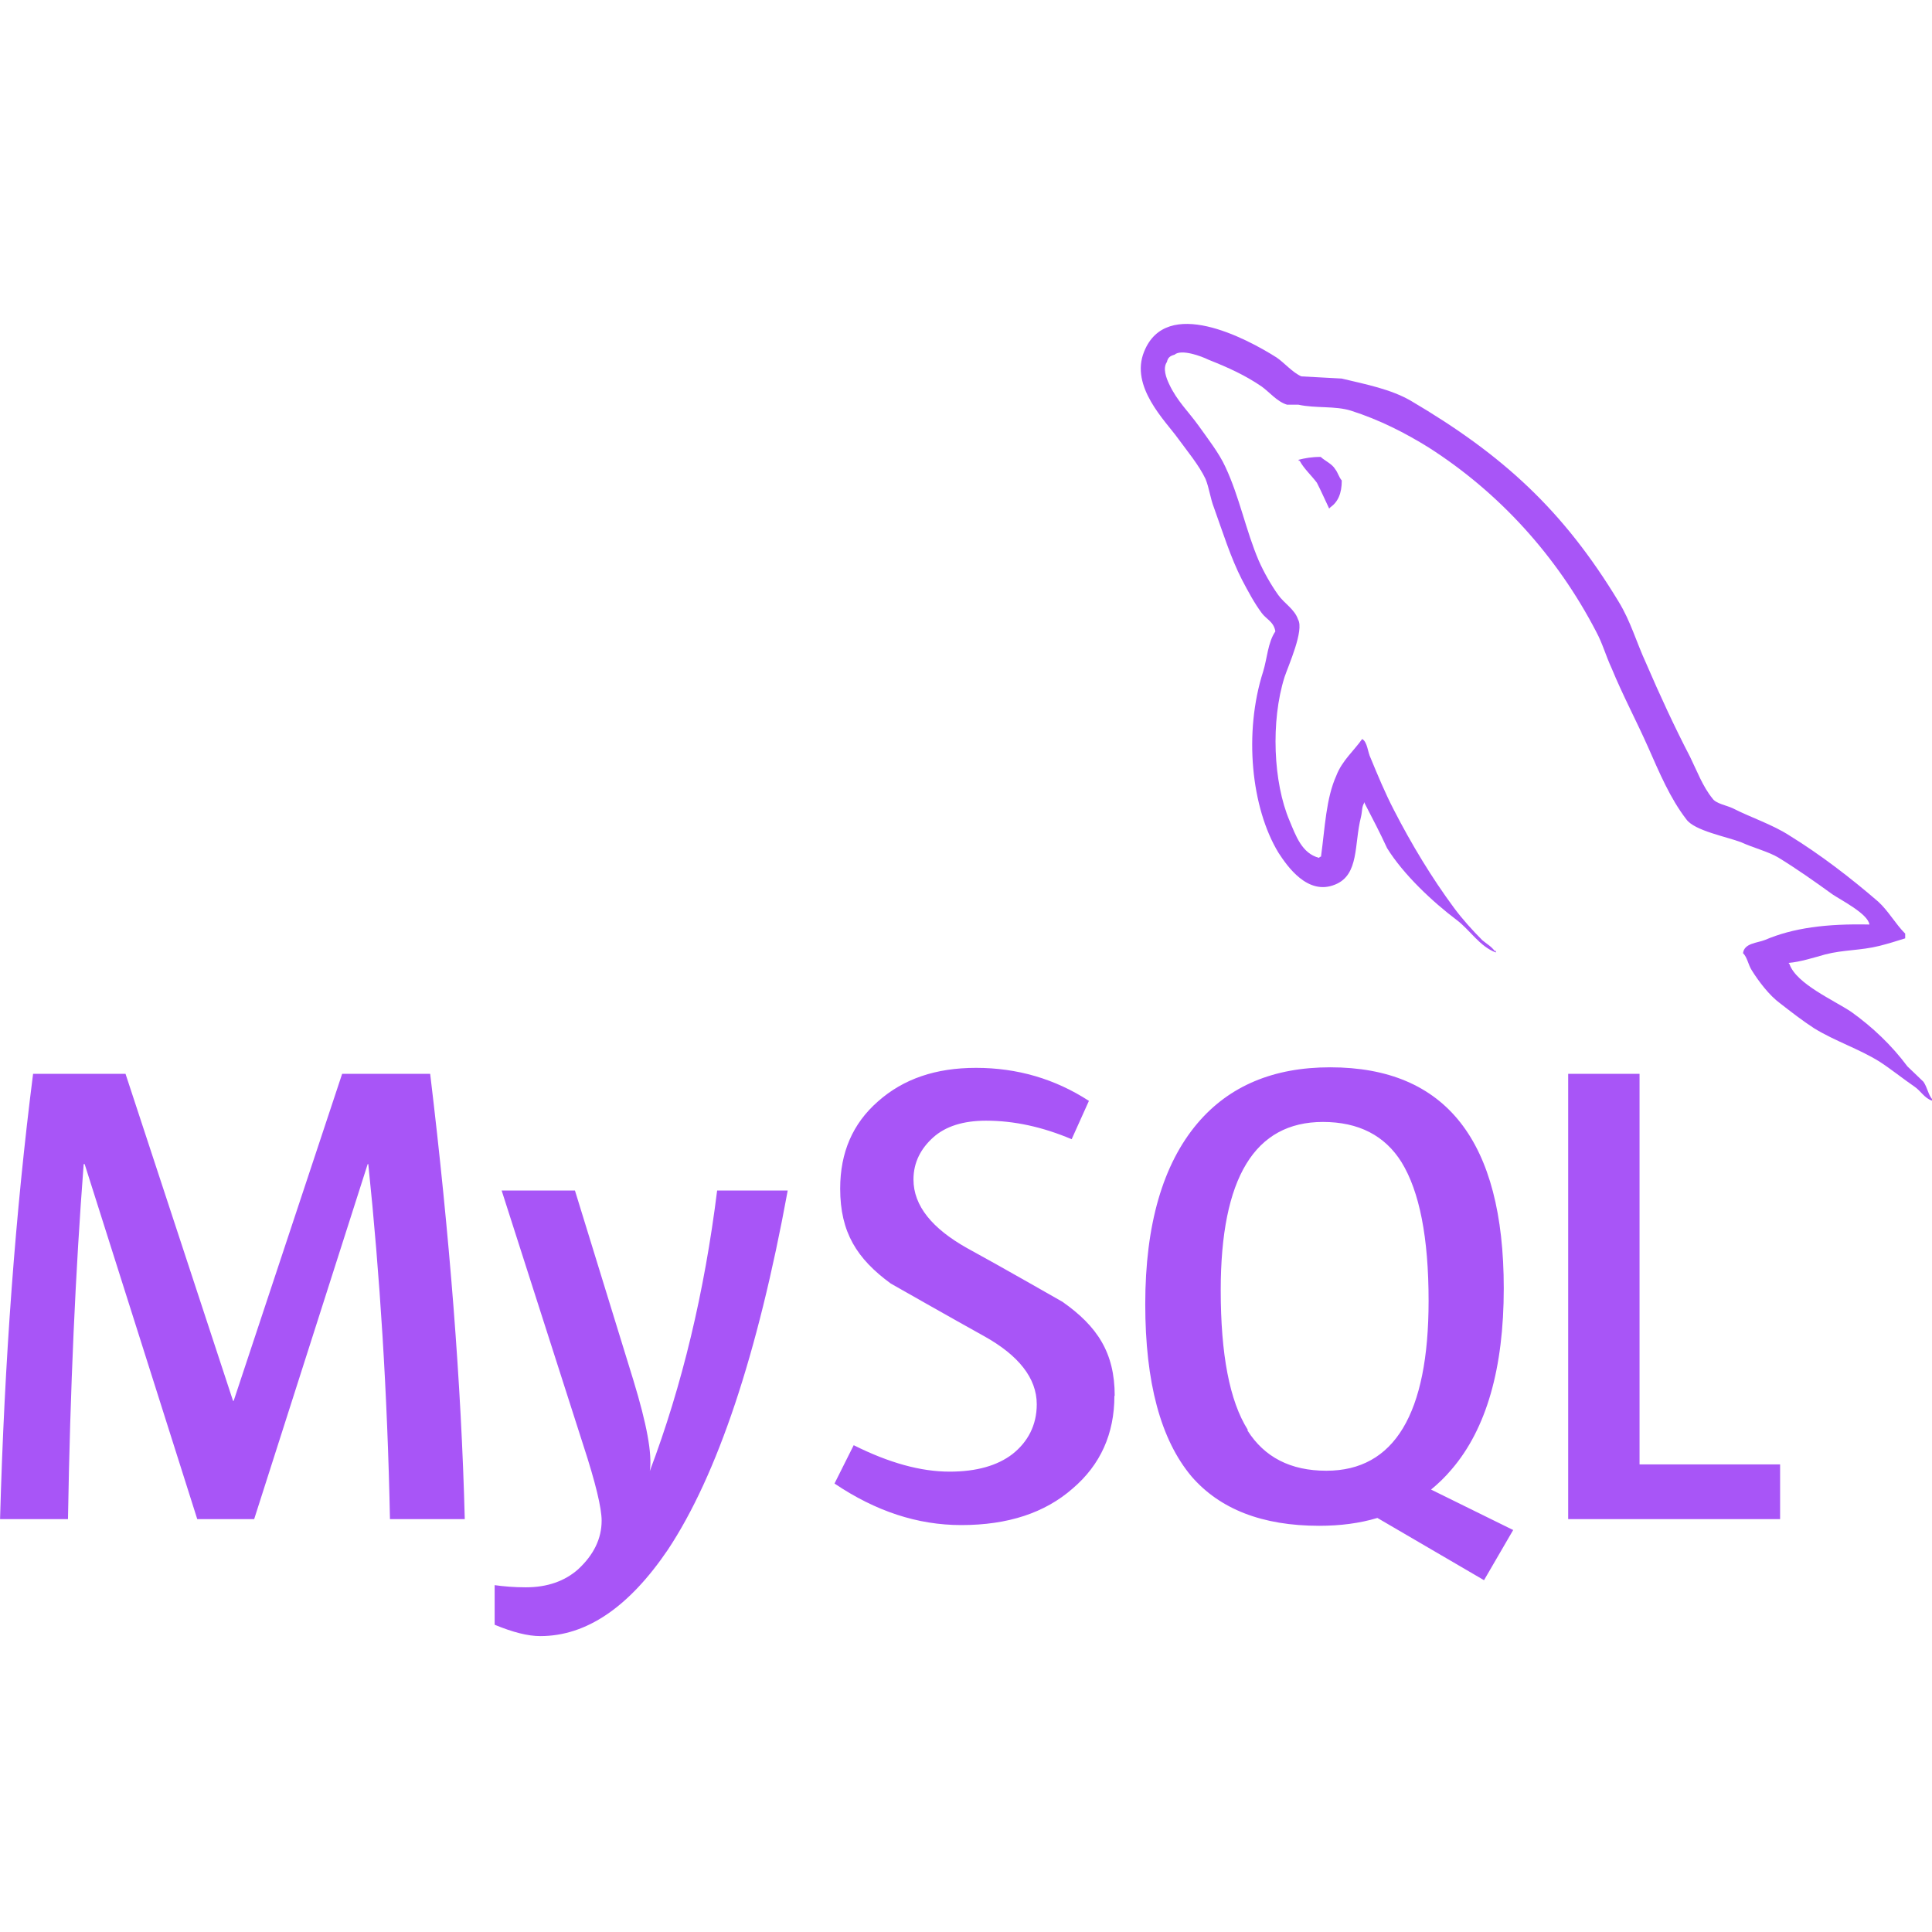
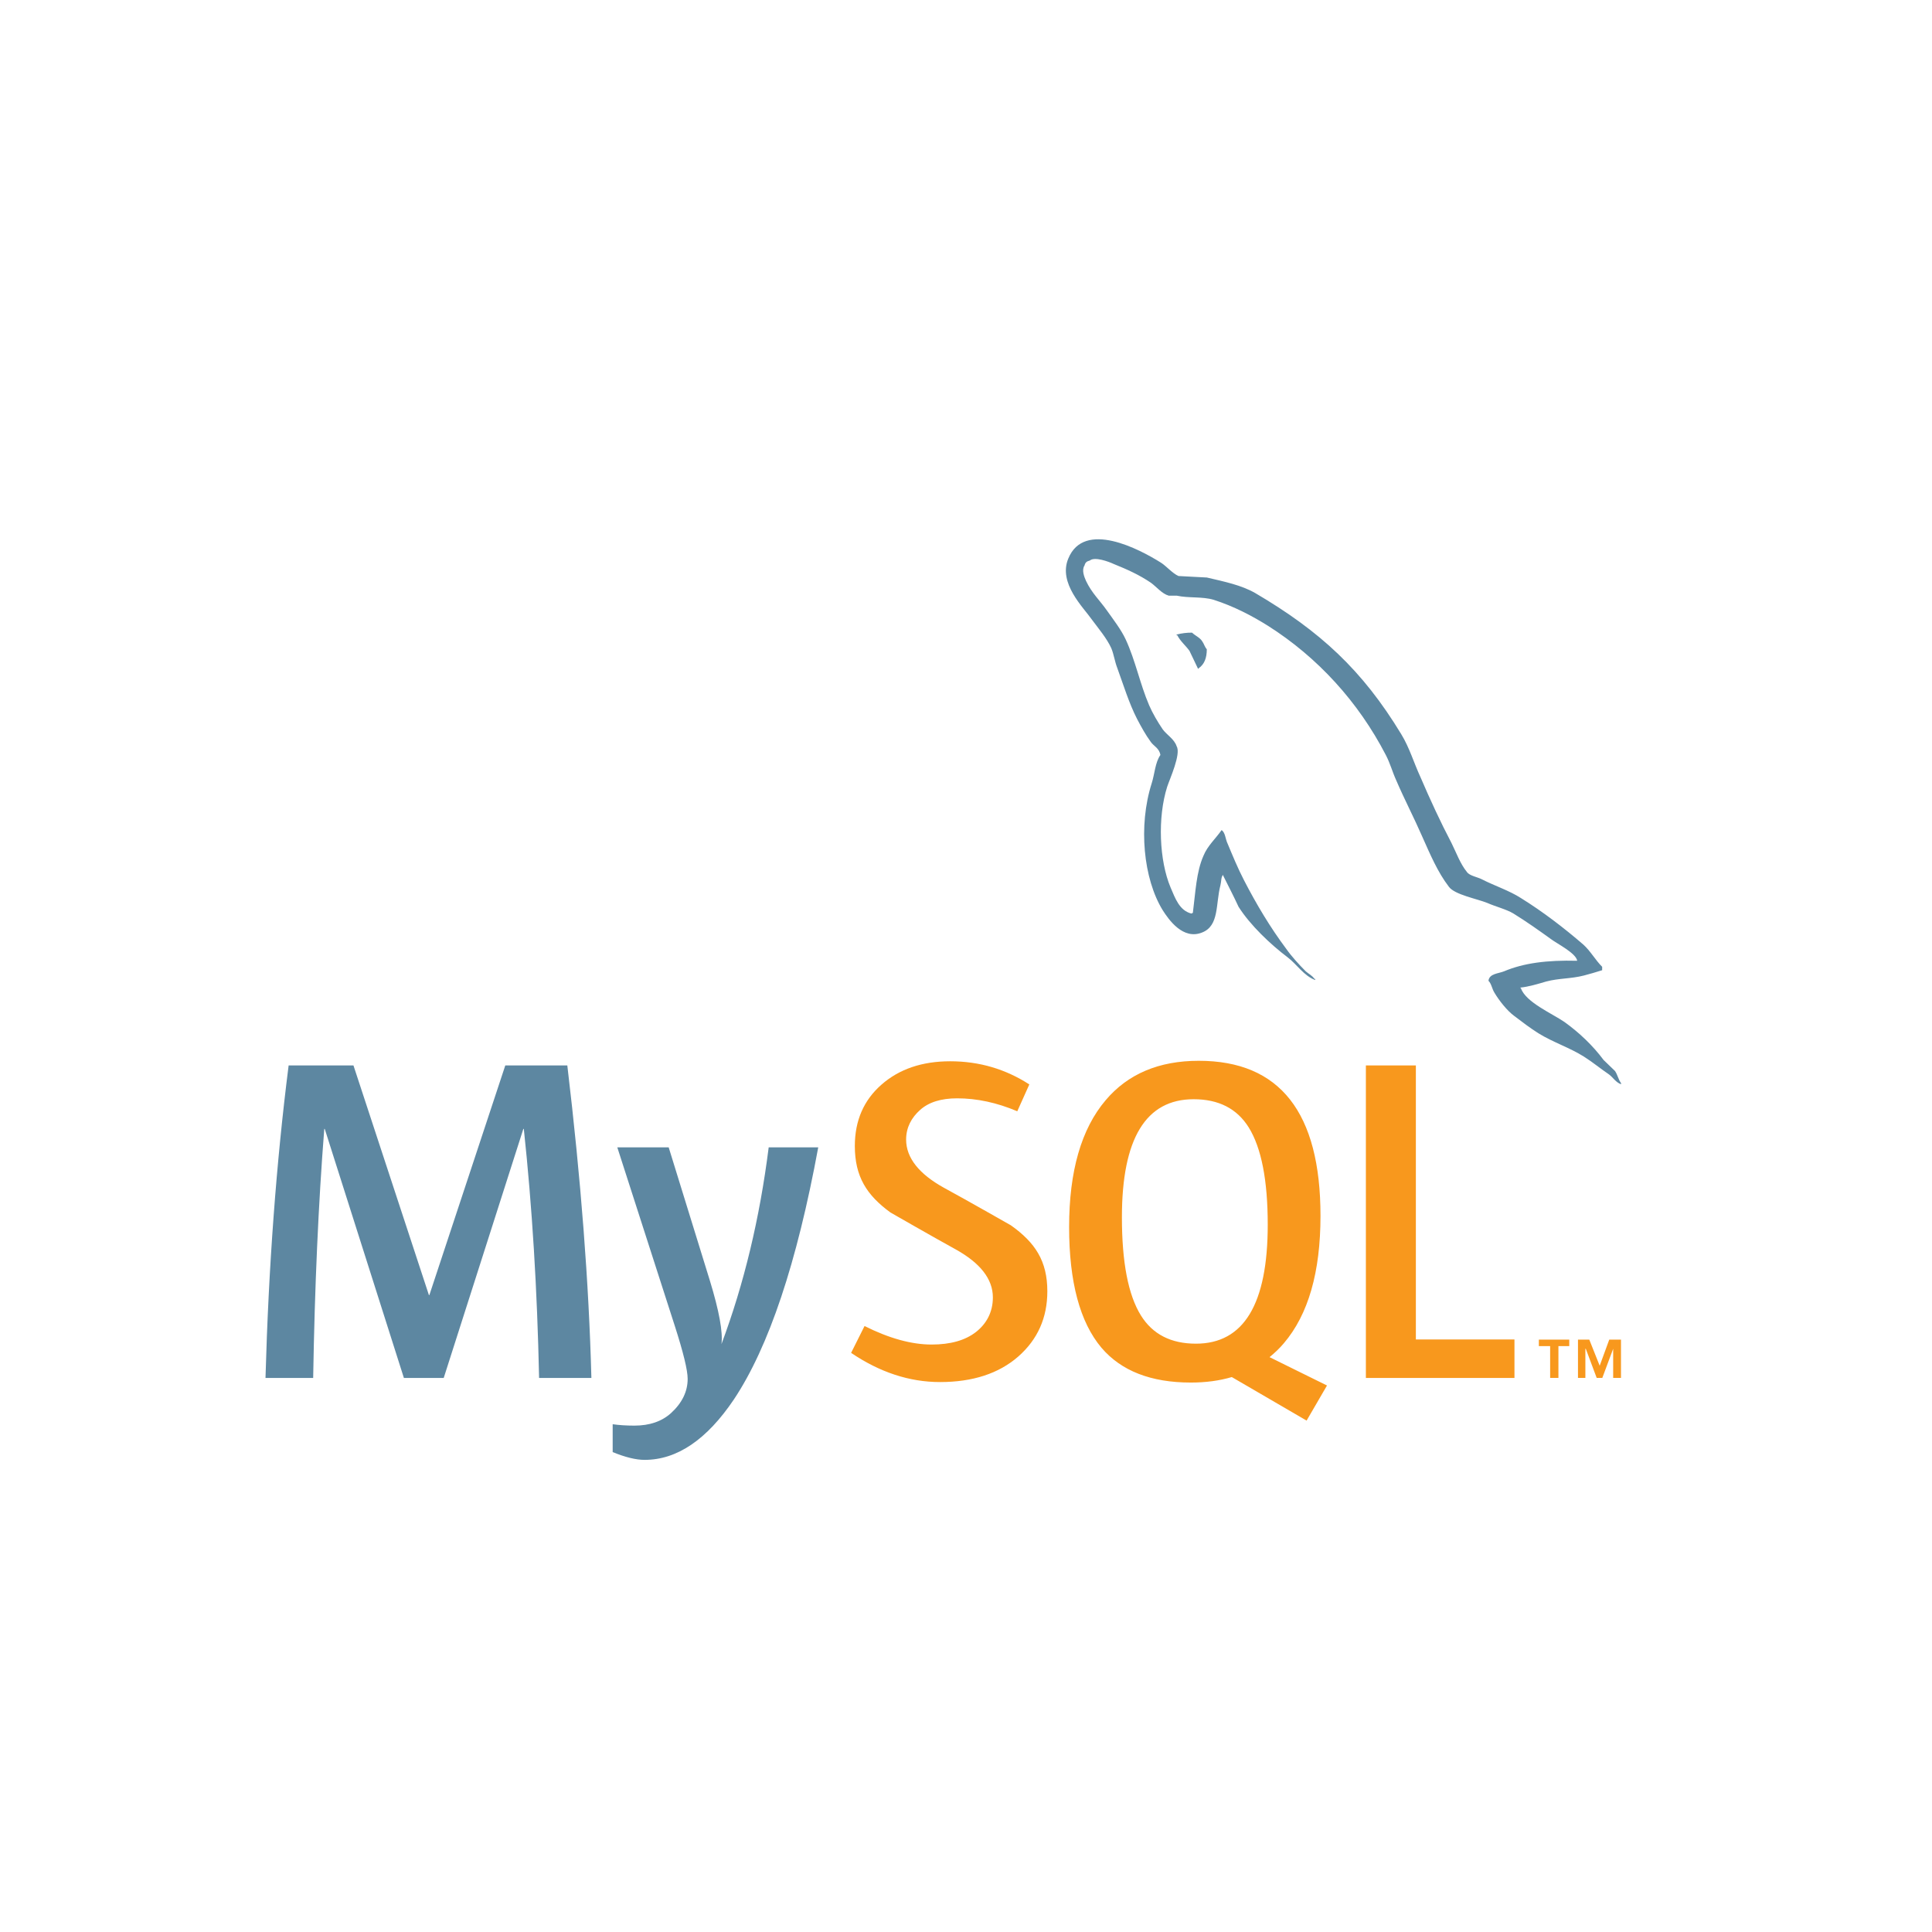
- <svg xmlns="http://www.w3.org/2000/svg" fill="#A855F7" width="800px" height="800px" viewBox="0 0 32 32">
-   <path d="M21.875 7.568c-0.156 0-0.26 0.021-0.365 0.047v0.016h0.016c0.073 0.135 0.193 0.24 0.286 0.365 0.073 0.141 0.135 0.286 0.203 0.427l0.021-0.021c0.125-0.089 0.188-0.229 0.188-0.443-0.052-0.063-0.063-0.13-0.109-0.188-0.052-0.089-0.167-0.135-0.24-0.203zM7.693 25.161h-1.234c-0.042-2.083-0.167-4.042-0.359-5.88h-0.010l-1.88 5.88h-0.943l-1.865-5.88h-0.016c-0.135 1.76-0.224 3.724-0.26 5.88h-1.125c0.073-2.625 0.255-5.083 0.547-7.375h1.531l1.781 5.417h0.010l1.797-5.417h1.458c0.323 2.688 0.516 5.146 0.573 7.375zM13.047 19.719c-0.5 2.729-1.167 4.714-1.984 5.948-0.646 0.953-1.349 1.432-2.115 1.432-0.203 0-0.453-0.063-0.755-0.188v-0.656c0.151 0.021 0.323 0.036 0.516 0.036 0.359 0 0.646-0.104 0.865-0.297 0.26-0.24 0.391-0.51 0.391-0.807 0-0.208-0.099-0.625-0.307-1.26l-1.349-4.208h1.214l0.969 3.146c0.219 0.719 0.313 1.214 0.271 1.5 0.536-1.417 0.906-2.969 1.115-4.646zM29.484 25.161h-3.51v-7.375h1.182v6.469h2.328zM25.057 25.339l-1.354-0.667c0.12-0.099 0.234-0.208 0.339-0.333 0.578-0.672 0.865-1.677 0.865-3 0-2.443-0.958-3.661-2.875-3.661-0.938 0-1.672 0.307-2.198 0.927-0.573 0.677-0.865 1.677-0.865 2.995 0 1.297 0.255 2.245 0.766 2.854 0.469 0.542 1.172 0.818 2.115 0.818 0.349 0 0.672-0.042 0.964-0.13l1.766 1.031 0.484-0.833zM20.667 23.682c-0.302-0.479-0.448-1.25-0.448-2.313 0-1.859 0.563-2.786 1.693-2.786 0.589 0 1.026 0.224 1.302 0.667 0.297 0.484 0.448 1.245 0.448 2.297 0 1.87-0.568 2.813-1.693 2.813-0.594 0-1.026-0.224-1.307-0.667zM18.458 23.12c0 0.625-0.229 1.141-0.693 1.536-0.458 0.401-1.068 0.604-1.844 0.604-0.724 0-1.417-0.229-2.099-0.688l0.318-0.635c0.583 0.292 1.109 0.438 1.589 0.438 0.443 0 0.792-0.099 1.042-0.292 0.25-0.198 0.401-0.474 0.401-0.823 0-0.438-0.307-0.813-0.865-1.125-0.516-0.286-1.552-0.875-1.552-0.875-0.563-0.411-0.839-0.849-0.839-1.573 0-0.599 0.208-1.078 0.625-1.443 0.422-0.375 0.958-0.557 1.625-0.557 0.682 0 1.307 0.182 1.87 0.547l-0.286 0.635c-0.479-0.203-0.953-0.307-1.417-0.307-0.38 0-0.672 0.094-0.875 0.276s-0.328 0.411-0.328 0.698c0 0.438 0.313 0.813 0.885 1.135 0.526 0.286 1.583 0.891 1.583 0.891 0.578 0.406 0.865 0.844 0.865 1.557zM30.964 15.313c-0.714-0.016-1.266 0.057-1.729 0.255-0.13 0.052-0.344 0.052-0.365 0.219 0.073 0.073 0.083 0.188 0.146 0.286 0.109 0.177 0.292 0.417 0.464 0.542 0.188 0.146 0.375 0.292 0.568 0.417 0.349 0.214 0.74 0.339 1.083 0.552 0.193 0.125 0.391 0.286 0.583 0.417 0.099 0.068 0.161 0.188 0.286 0.229v-0.026c-0.063-0.078-0.078-0.193-0.141-0.286-0.089-0.089-0.177-0.167-0.266-0.255-0.26-0.349-0.578-0.651-0.927-0.901-0.286-0.193-0.911-0.464-1.026-0.792l-0.016-0.021c0.193-0.016 0.422-0.089 0.609-0.141 0.302-0.078 0.583-0.063 0.896-0.141 0.141-0.036 0.281-0.078 0.427-0.125v-0.078c-0.161-0.161-0.281-0.38-0.448-0.531-0.453-0.391-0.953-0.776-1.469-1.094-0.281-0.182-0.635-0.297-0.932-0.448-0.104-0.052-0.286-0.078-0.344-0.167-0.161-0.198-0.255-0.453-0.37-0.688-0.255-0.49-0.505-1.031-0.729-1.552-0.161-0.349-0.255-0.693-0.453-1.016-0.917-1.516-1.917-2.432-3.448-3.333-0.328-0.188-0.724-0.266-1.141-0.365-0.224-0.010-0.443-0.026-0.667-0.036-0.146-0.063-0.286-0.229-0.411-0.313-0.51-0.323-1.823-1.016-2.193-0.099-0.24 0.583 0.354 1.151 0.563 1.443 0.151 0.208 0.344 0.438 0.453 0.667 0.063 0.156 0.078 0.318 0.141 0.479 0.141 0.391 0.276 0.828 0.464 1.193 0.099 0.188 0.203 0.385 0.328 0.552 0.073 0.099 0.198 0.141 0.224 0.302-0.125 0.182-0.135 0.448-0.203 0.667-0.323 1.010-0.198 2.255 0.255 3 0.146 0.224 0.484 0.714 0.938 0.526 0.401-0.161 0.313-0.667 0.427-1.115 0.026-0.109 0.010-0.177 0.063-0.25v0.021c0.13 0.25 0.255 0.49 0.37 0.74 0.271 0.438 0.755 0.891 1.156 1.193 0.214 0.161 0.38 0.438 0.646 0.536v-0.026h-0.021c-0.057-0.078-0.13-0.115-0.203-0.177-0.161-0.161-0.339-0.359-0.469-0.536-0.37-0.5-0.703-1.052-0.995-1.62-0.146-0.281-0.271-0.583-0.385-0.859-0.052-0.104-0.052-0.266-0.141-0.318-0.135 0.193-0.333 0.359-0.427 0.604-0.172 0.38-0.188 0.854-0.255 1.344-0.031 0.010-0.016 0-0.031 0.021-0.286-0.073-0.385-0.365-0.49-0.615-0.271-0.635-0.313-1.651-0.083-2.38 0.063-0.188 0.328-0.776 0.224-0.953-0.057-0.172-0.234-0.271-0.328-0.406-0.12-0.167-0.24-0.38-0.323-0.568-0.214-0.5-0.318-1.052-0.552-1.552-0.104-0.229-0.292-0.469-0.443-0.682-0.172-0.24-0.359-0.411-0.49-0.693-0.047-0.099-0.109-0.26-0.036-0.365 0.016-0.073 0.052-0.099 0.125-0.12 0.115-0.099 0.448 0.026 0.563 0.083 0.328 0.13 0.604 0.255 0.88 0.443 0.125 0.089 0.26 0.255 0.422 0.302h0.188c0.286 0.063 0.604 0.016 0.87 0.099 0.474 0.151 0.901 0.37 1.286 0.609 1.167 0.745 2.125 1.797 2.776 3.052 0.109 0.203 0.156 0.391 0.255 0.604 0.182 0.443 0.417 0.885 0.604 1.307s0.365 0.849 0.635 1.198c0.135 0.188 0.667 0.286 0.911 0.38 0.177 0.083 0.453 0.156 0.609 0.25 0.307 0.188 0.609 0.401 0.896 0.609 0.146 0.099 0.589 0.323 0.615 0.5z" />
+ <svg xmlns="http://www.w3.org/2000/svg" width="800px" height="800px" viewBox="-18.458 -22.75 191.151 191.151">
+   <path d="M-18.458 6.58h191.151v132.49H-18.458V6.58z" fill="none" />
+   <path d="M40.054 113.583h-5.175c-.183-8.735-.687-16.947-1.511-24.642h-.046l-7.879 24.642h-3.94l-7.832-24.642h-.045c-.581 7.388-.947 15.602-1.099 24.642H7.81c.304-10.993 1.068-21.299 2.289-30.919h6.414l7.465 22.719h.046l7.511-22.719h6.137c1.344 11.268 2.138 21.575 2.382 30.919M62.497 90.771c-2.107 11.434-4.887 19.742-8.337 24.928-2.688 3.992-5.633 5.99-8.84 5.99-.855 0-1.91-.258-3.16-.77v-2.757c.611.088 1.328.138 2.152.138 1.498 0 2.702-.412 3.62-1.238 1.098-1.006 1.647-2.137 1.647-3.388 0-.858-.428-2.612-1.282-5.268L42.618 90.77h5.084l4.076 13.19c.916 2.995 1.298 5.086 1.145 6.277 2.229-5.953 3.786-12.444 4.673-19.468h4.901v.002z" fill="#5d87a1" />
+   <path d="M131.382 113.583h-14.7V82.664h4.945v27.113h9.755v3.806zM112.834 114.33l-5.684-2.805c.504-.414.986-.862 1.42-1.381 2.416-2.838 3.621-7.035 3.621-12.594 0-10.229-4.014-15.346-12.045-15.346-3.938 0-7.01 1.298-9.207 3.895-2.414 2.84-3.619 7.022-3.619 12.551 0 5.435 1.068 9.422 3.205 11.951 1.955 2.291 4.902 3.438 8.843 3.438 1.47 0 2.819-.18 4.048-.543l7.4 4.308 2.018-3.474zm-18.413-6.934c-1.252-2.014-1.878-5.248-1.878-9.707 0-7.785 2.365-11.682 7.1-11.682 2.475 0 4.289.932 5.449 2.792 1.25 2.017 1.879 5.222 1.879 9.619 0 7.849-2.367 11.774-7.099 11.774-2.476.001-4.29-.928-5.451-2.796M85.165 105.013c0 2.622-.962 4.773-2.884 6.458-1.924 1.678-4.504 2.519-7.737 2.519-3.024 0-5.956-.966-8.794-2.888l1.329-2.655c2.442 1.223 4.653 1.831 6.638 1.831 1.863 0 3.319-.413 4.375-1.232 1.055-.822 1.684-1.975 1.684-3.433 0-1.837-1.281-3.407-3.631-4.722-2.167-1.19-6.501-3.678-6.501-3.678-2.349-1.712-3.525-3.55-3.525-6.578 0-2.506.877-4.529 2.632-6.068 1.757-1.545 4.024-2.315 6.803-2.315 2.87 0 5.479.769 7.829 2.291l-1.192 2.656c-2.01-.854-3.994-1.281-5.951-1.281-1.585 0-2.809.381-3.66 1.146-.858.762-1.387 1.737-1.387 2.933 0 1.828 1.308 3.418 3.722 4.759 2.196 1.192 6.638 3.723 6.638 3.723 2.409 1.709 3.612 3.53 3.612 6.534" fill="#f8981d" />
+   <path d="M137.59 72.308c-2.99-.076-5.305.225-7.248 1.047-.561.224-1.453.224-1.531.933.303.3.338.784.601 1.198.448.747 1.229 1.752 1.942 2.276.783.6 1.569 1.194 2.393 1.717 1.453.899 3.1 1.422 4.516 2.318.825.521 1.645 1.195 2.471 1.756.406.299.666.784 1.193.971v-.114c-.264-.336-.339-.822-.598-1.196l-1.122-1.082c-1.084-1.456-2.431-2.727-3.884-3.771-1.196-.824-3.812-1.944-4.297-3.322l-.076-.076c.822-.077 1.797-.375 2.578-.604 1.271-.335 2.43-.259 3.734-.594.6-.15 1.195-.338 1.797-.523v-.337c-.676-.673-1.158-1.567-1.869-2.203-1.902-1.643-3.998-3.25-6.164-4.595-1.16-.749-2.652-1.231-3.887-1.868-.445-.225-1.195-.336-1.457-.71-.67-.822-1.047-1.904-1.533-2.877-1.08-2.053-2.129-4.331-3.061-6.502-.674-1.456-1.084-2.91-1.906-4.257-3.85-6.35-8.031-10.196-14.457-13.971-1.381-.786-3.024-1.121-4.779-1.533l-2.803-.148c-.598-.262-1.197-.973-1.719-1.309-2.132-1.344-7.621-4.257-9.189-.411-1.01 2.431 1.494 4.821 2.354 6.054.635.856 1.458 1.83 1.902 2.802.263.635.337 1.309.6 1.98.598 1.644 1.157 3.473 1.943 5.007.41.782.857 1.604 1.381 2.312.3.414.822.597.936 1.272-.521.744-.562 1.867-.861 2.801-1.344 4.221-.819 9.45 1.086 12.552.596.934 2.018 2.99 3.92 2.202 1.684-.672 1.311-2.801 1.795-4.668.111-.451.038-.747.262-1.043v.073c.521 1.045 1.047 2.052 1.53 3.1 1.159 1.829 3.177 3.735 4.858 5.002.895.676 1.604 1.832 2.725 2.245V74.1h-.074c-.227-.335-.559-.485-.857-.745-.674-.673-1.42-1.495-1.943-2.241-1.566-2.093-2.952-4.41-4.182-6.801-.602-1.16-1.121-2.428-1.606-3.586-.226-.447-.226-1.121-.601-1.346-.562.821-1.381 1.532-1.791 2.538-.711 1.609-.785 3.588-1.049 5.646l-.147.072c-1.19-.299-1.604-1.53-2.056-2.575-1.119-2.654-1.307-6.914-.336-9.976.26-.783 1.385-3.249.936-3.995-.225-.715-.973-1.122-1.383-1.685-.482-.708-1.01-1.604-1.346-2.39-.896-2.091-1.347-4.408-2.312-6.498-.451-.974-1.234-1.982-1.868-2.879-.712-1.008-1.495-1.718-2.058-2.913-.186-.411-.447-1.083-.148-1.53.073-.3.225-.412.523-.487.484-.409 1.867.111 2.352.336 1.385.56 2.543 1.083 3.699 1.867.523.375 1.084 1.085 1.755 1.272h.786c1.193.26 2.538.072 3.661.41 1.979.636 3.772 1.569 5.38 2.576 4.893 3.103 8.928 7.512 11.652 12.778.447.858.637 1.644 1.045 2.539.787 1.832 1.76 3.7 2.541 5.493.785 1.755 1.533 3.547 2.654 5.005.559.784 2.805 1.195 3.812 1.606.745.335 1.905.633 2.577 1.044 1.271.783 2.537 1.682 3.732 2.543.595.448 2.465 1.382 2.576 2.13M99.484 39.844a5.82 5.82 0 0 0-1.529.188v.075h.072c.301.597.824 1.011 1.197 1.532.301.599.562 1.193.857 1.791l.072-.074c.527-.373.789-.971.789-1.868-.227-.264-.262-.522-.451-.784-.22-.374-.705-.56-1.007-.86" fill="#5d87a1" />
+   <path d="M141.148 113.578h.774v-3.788h-1.161l-.947 2.585-1.029-2.585h-1.118v3.788h.731v-2.882h.041l1.078 2.882h.557l1.074-2.882v2.882zm-6.235 0h.819v-3.146h1.072v-.643h-3.008v.643h1.115l.002 3.146z" fill="#f8981d" />
</svg>
